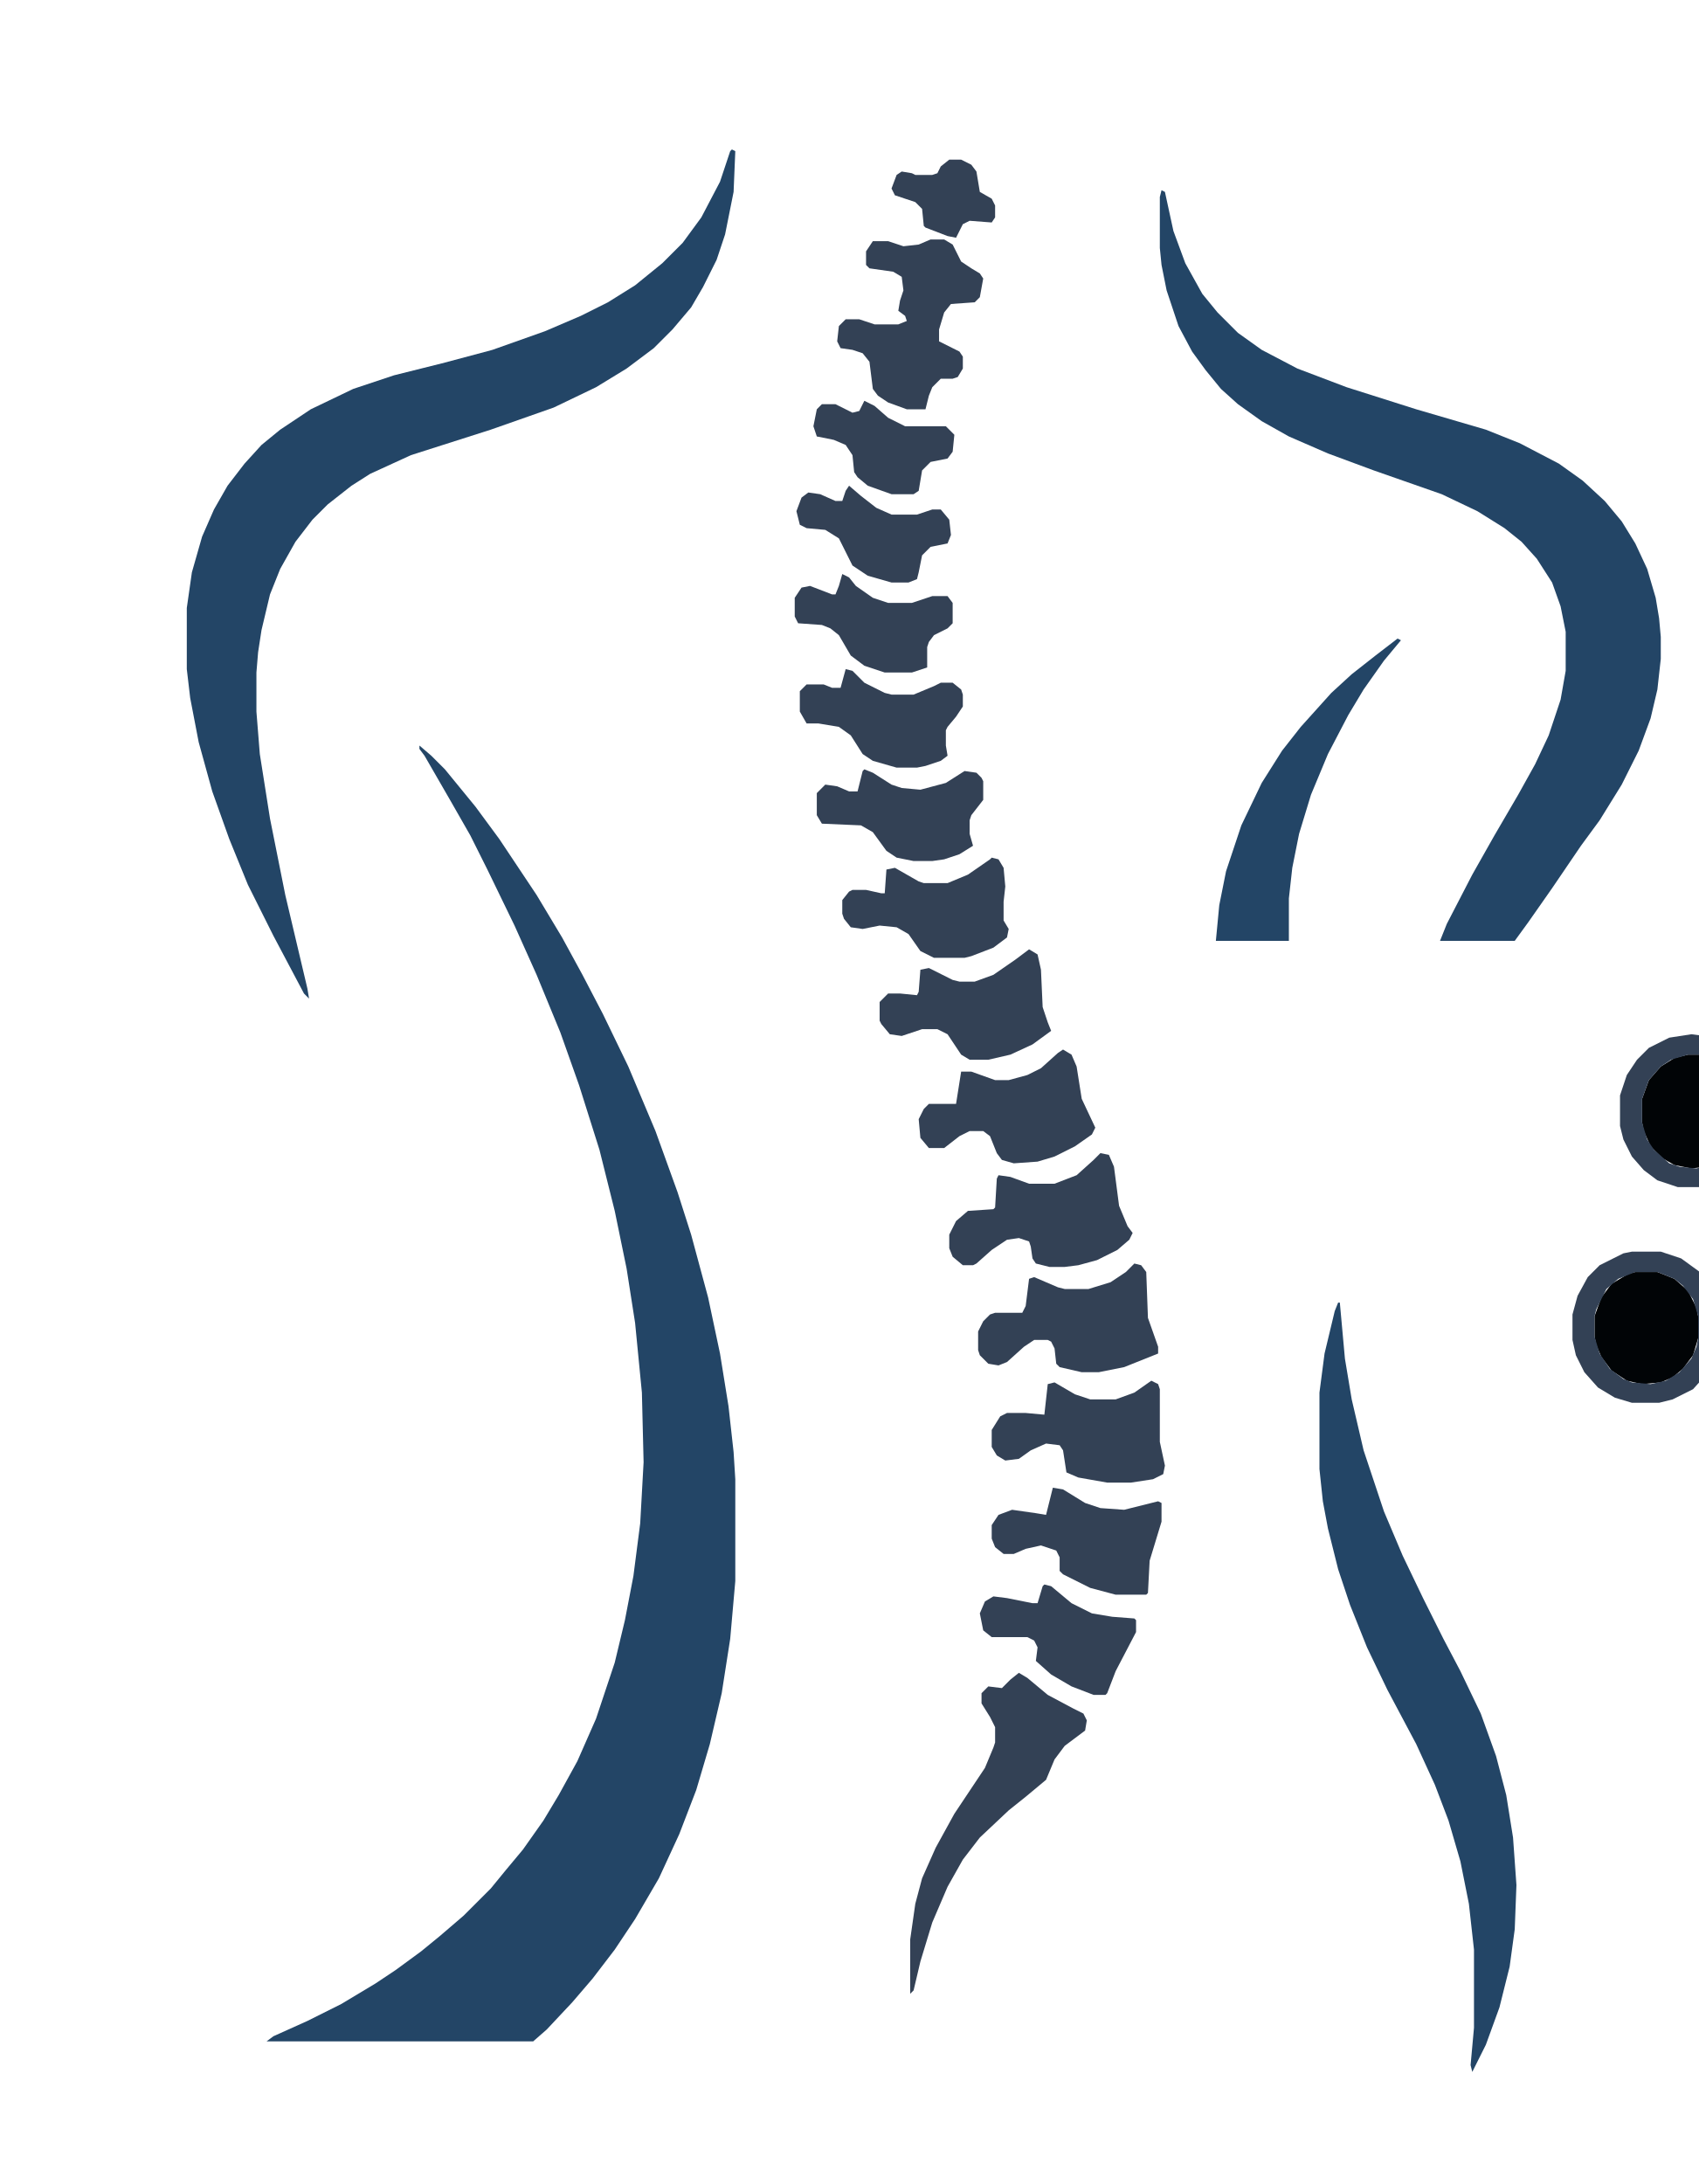
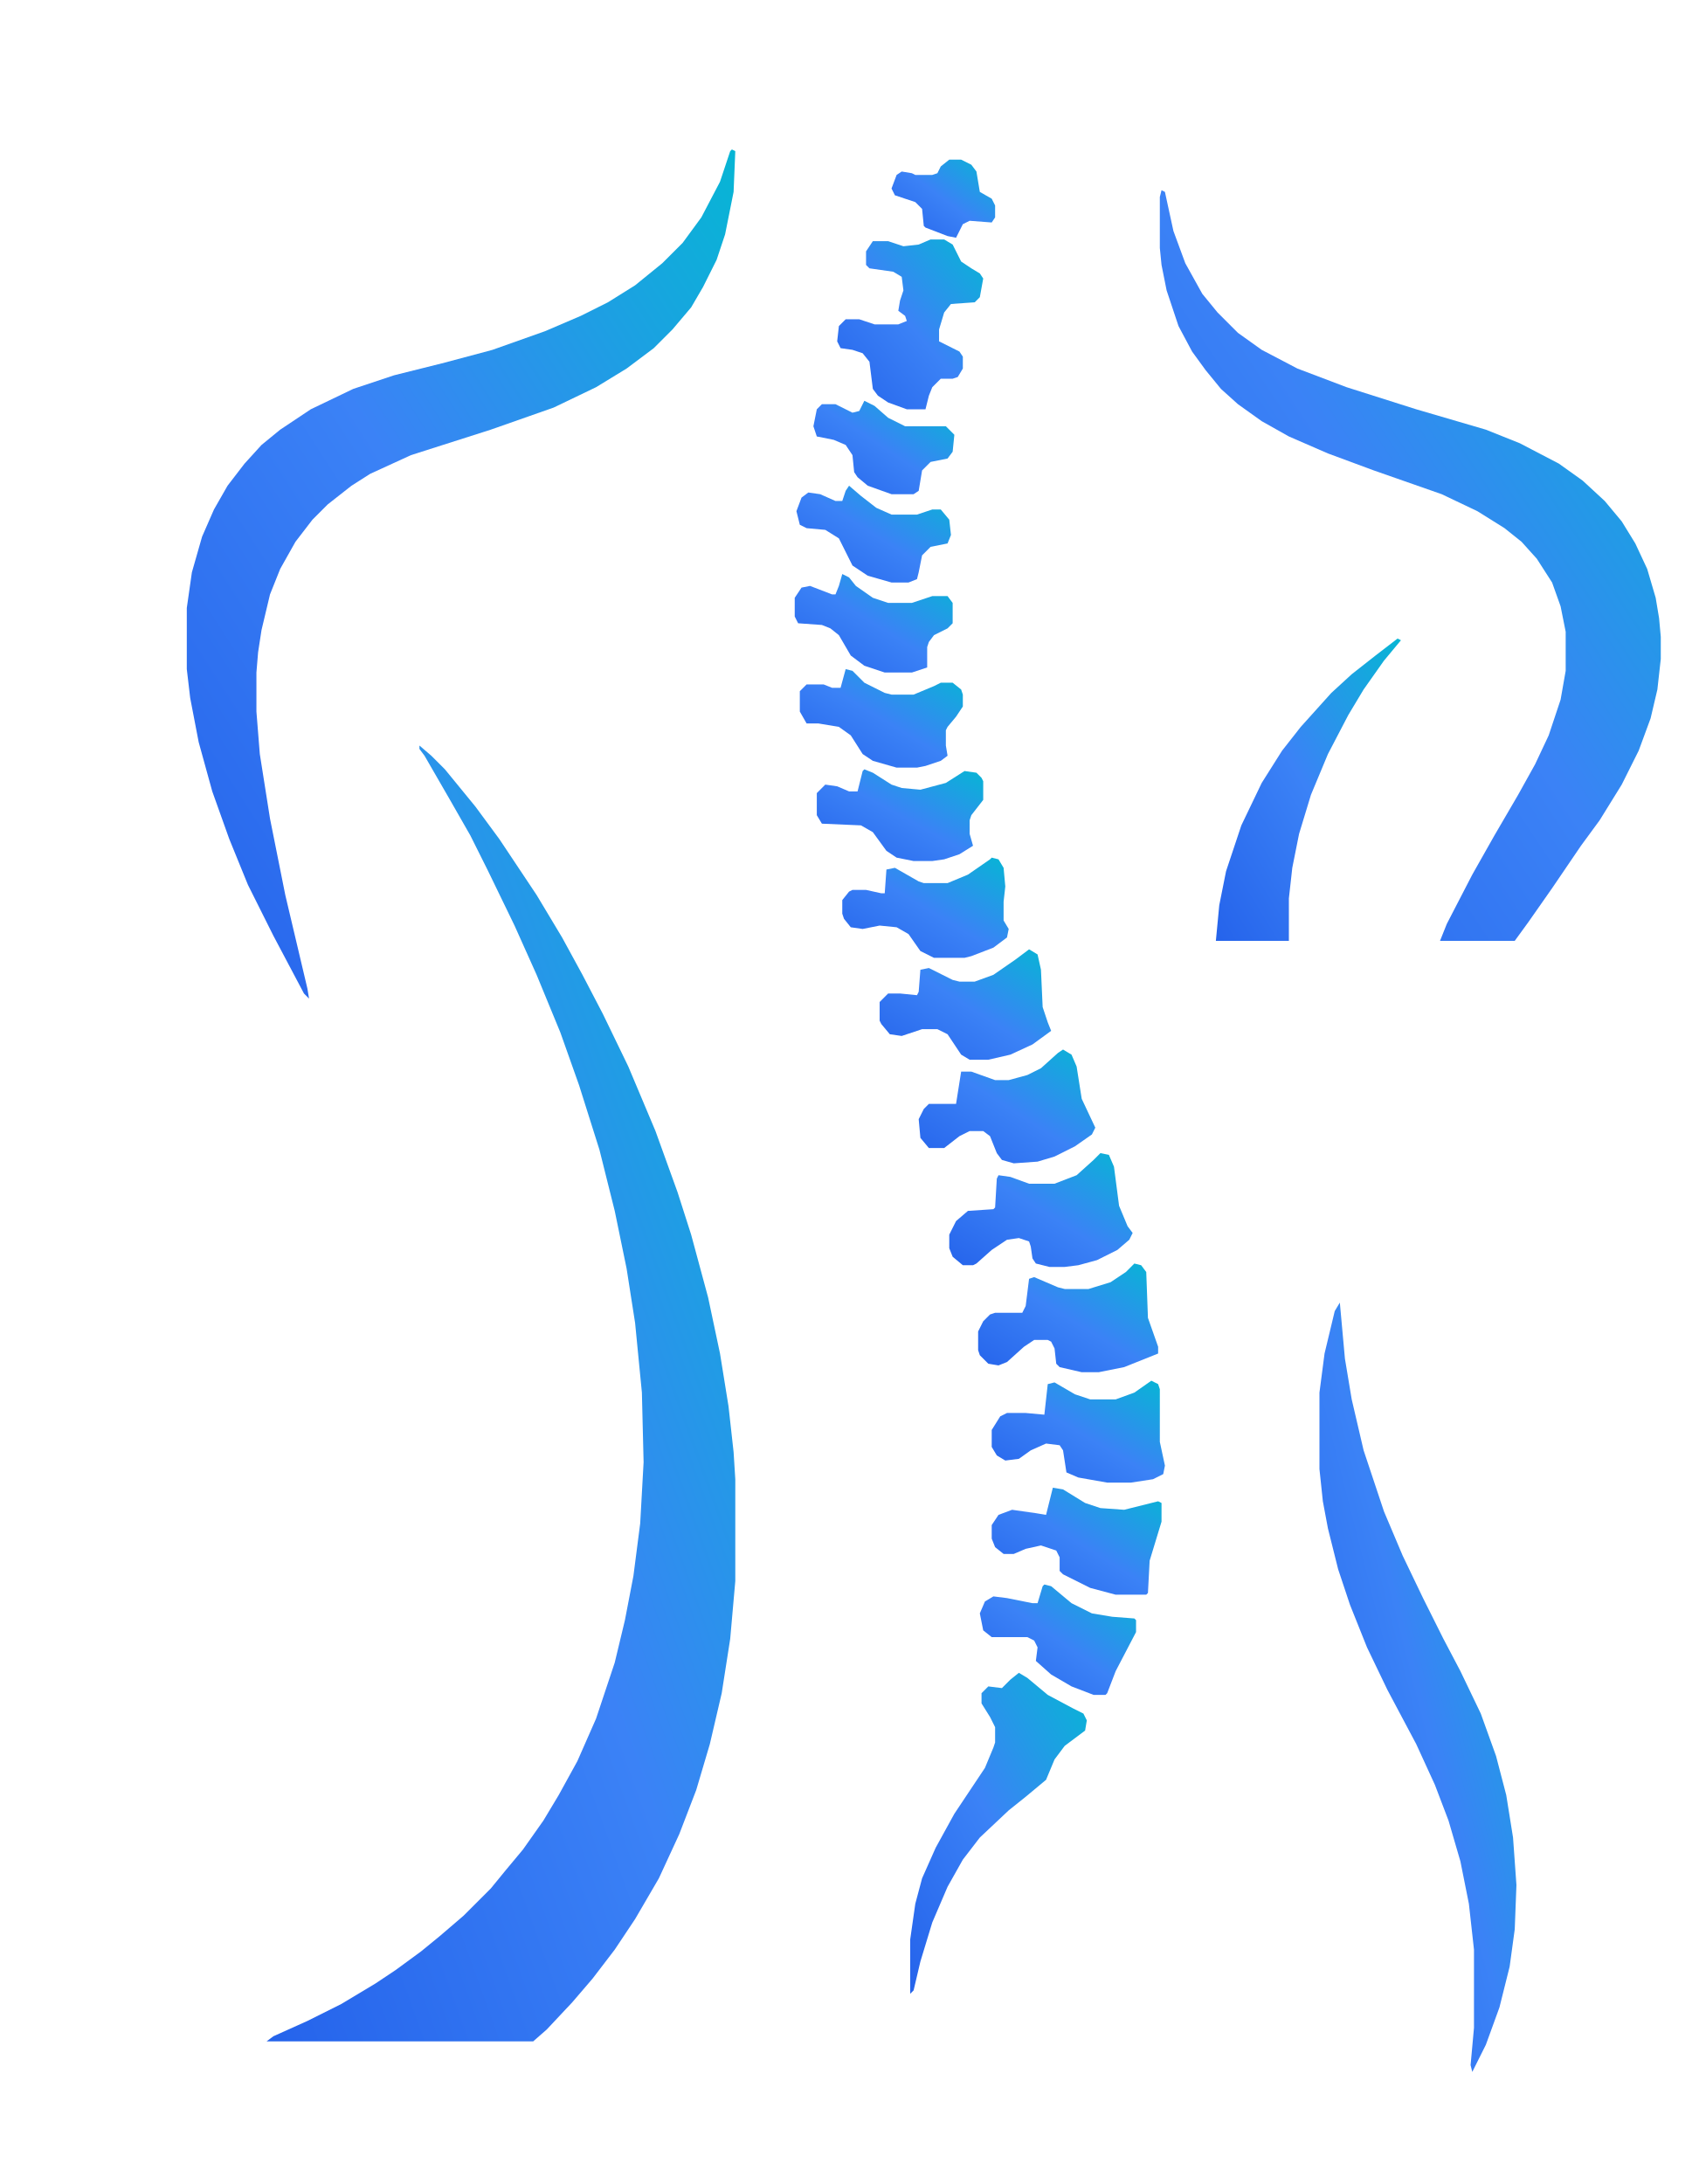
<svg xmlns="http://www.w3.org/2000/svg" version="1.1" viewBox="0 0 1000 1286" width="1000" height="1286" role="img" aria-label="Marca Roc Blanc" preserveAspectRatio="xMidYMid meet">
-   <path transform="translate(247,439)" d="m0 0 7 6 8 8 18 22 14 19 22 33 15 25 12 22 12 23 15 31 16 38 13 36 8 25 10 37 7 33 5 31 3 27 1 16v60l-3 34-5 32-7 30-8 27-10 26-12 26-14 24-12 18-13 17-12 14-15 16-8 7h-157l4-3 20-9 20-10 20-12 12-8 15-11 11-9 14-12 16-16 9-11 10-12 12-17 9-15 11-20 11-25 11-33 6-25 5-26 4-31 2-36-1-41-4-41-5-32-7-34-9-36-12-38-11-31-14-34-13-29-16-33-10-20-12-21-15-26-3-4z" fill="#234566" />
-   <path transform="translate(684,112)" d="m0 0 2 1 5 23 7 19 10 18 9 11 12 12 14 10 21 11 29 11 41 13 41 12 20 8 23 12 14 10 13 12 10 12 8 13 7 15 5 17 2 12 1 11v13l-2 18-4 17-7 19-10 20-13 21-11 15-17 25-14 20-8 11h-44l4-10 15-29 13-23 14-24 10-18 8-17 7-21 3-17v-23l-3-15-5-14-9-14-9-10-10-8-16-10-21-10-40-14-27-10-23-10-16-9-14-10-10-9-9-11-8-11-8-15-7-21-3-15-1-10v-30z" fill="#234566" />
-   <path transform="translate(431,88)" d="m0 0 2 1-1 24-5 25-5 15-8 16-7 12-11 13-11 11-16 12-18 11-25 12-37 13-47 15-24 11-11 7-14 11-9 9-10 13-9 16-6 15-5 21-2 13-1 12v23l2 25 6 38 9 45 13 55 1 6-3-3-18-34-15-30-11-27-10-28-8-29-5-26-2-17v-36l3-21 6-21 7-16 8-14 10-13 10-11 11-9 18-12 25-12 24-8 28-7 30-8 31-11 21-9 16-8 16-10 16-13 12-12 11-15 11-21 6-18z" fill="#234566" />
-   <path transform="translate(788,767)" d="m0 0h1l3 33 4 24 7 30 12 36 11 26 12 25 12 24 10 19 12 25 9 25 6 23 4 25 2 28-1 26-3 22-6 24-8 22-8 16-1-4 2-22v-46l-3-27-5-25-7-24-8-21-11-24-17-32-12-25-10-25-7-21-6-24-3-16-2-19v-45l3-23 6-25z" fill="#234566" />
-   <path transform="translate(823,376)" d="m0 0 2 1-10 12-12 17-9 15-12 23-10 24-7 23-4 20-2 18v25h-43l2-21 4-20 9-27 12-25 12-19 11-14 18-20 12-11 14-11z" fill="#234566" />
-   <path transform="translate(600,985)" d="m0 0 5 3 12 10 15 8 6 3 2 4-1 6-12 9-6 8-5 12-12 10-10 8-17 16-10 13-9 16-9 21-7 23-4 17-2 2v-32l3-21 4-15 8-18 11-20 18-27 5-12 1-3v-9l-3-6-5-8v-6l4-4 8 1 5-5z" fill="#334155" />
-   <path transform="translate(548,141)" d="m0 0h8l5 3 5 10 6 4 5 3 2 3-2 11-3 3-14 1-4 5-3 10v7l12 6 2 3v7l-3 5-3 1h-7l-5 5-2 5-2 8h-11l-11-4-6-4-3-4-2-16-4-5-6-2-7-1-2-4 1-9 4-4h8l9 3h14l5-2-1-3-4-3 1-6 2-6-1-8-5-3-14-2-2-2v-8l4-6h9l9 3 9-1z" fill="#334155" />
-   <path transform="translate(648,679)" d="m0 0 5 1 3 7 3 23 5 12 3 4-2 4-7 6-12 6-11 3-8 1h-9l-8-2-2-3-1-7-1-3-6-2-7 1-9 6-9 8-2 1h-6l-6-5-2-5v-8l4-8 7-6 15-1 1-1 1-17 1-2 7 1 11 4h15l13-5 10-9z" fill="#334155" />
-   <path transform="translate(668,744)" d="m0 0 4 1 3 4 1 27 6 17v4l-20 8-15 3h-10l-13-3-2-2-1-9-2-4-2-1h-8l-6 4-10 9-5 2-6-1-5-5-1-3v-11l3-6 4-4 3-1h16l2-4 2-16 3-1 14 6 4 1h14l13-4 9-6z" fill="#334155" />
-   <path transform="translate(626,618)" d="m0 0 5 3 3 7 3 19 8 17-2 4-10 7-12 6-10 3-14 1-7-2-3-4-4-10-4-3h-8l-6 3-9 7h-9l-5-6-1-11 3-6 3-3h16l3-19h6l14 5h8l11-3 8-4 10-9z" fill="#334155" />
-   <path transform="translate(678,813)" d="m0 0 4 2 1 3v31l3 14-1 5-6 3-13 2h-14l-17-3-7-3-2-13-2-3-8-1-9 4-7 5-8 1-5-3-3-5v-10l5-8 4-2h11l11 1 2-18 4-1 12 7 9 3h15l11-4z" fill="#334155" />
-   <path transform="translate(606,559)" d="m0 0 5 3 2 9 1 22 3 9 2 5-11 8-13 6-13 3h-11l-5-3-8-12-6-3h-9l-12 4-7-1-5-6-1-2v-11l5-5h7l10 1 1-2 1-13 5-1 14 7 4 1h9l11-4 13-9z" fill="#334155" />
-   <path transform="translate(620,876)" d="m0 0 6 1 13 8 9 3 14 1 20-5 2 1v11l-7 23-1 19-1 1h-18l-15-4-16-8-2-2v-8l-2-4-9-3-9 2-7 3h-6l-5-4-2-5v-8l4-6 8-3 14 2 6 1z" fill="#334155" />
-   <path transform="translate(584,505)" d="m0 0 4 1 3 5 1 11-1 9v11l3 5-1 5-8 6-13 5-4 1h-18l-8-4-7-10-7-4-10-1-10 2-7-1-4-5-1-3v-8l4-5 2-1h8l9 2h2l1-14 5-1 14 8 3 1h14l12-5 13-9z" fill="#334155" />
-   <path transform="translate(509,453)" d="m0 0 5 2 11 7 6 2 11 1 15-4 11-7 7 1 3 3 1 2v11l-7 9-1 3v8l2 7-8 5-9 3-7 1h-11l-10-2-6-4-8-11-7-4-23-1-3-5v-13l5-5 7 1 7 3h5l3-12z" fill="#334155" />
-   <path transform="translate(498,394)" d="m0 0 4 1 7 7 12 6 4 1h13l12-5 4-2h7l5 4 1 3v7l-4 6-5 6-1 2v9l1 6-4 3-9 3-5 1h-12l-14-4-6-4-7-11-7-5-12-2h-7l-4-7v-12l4-4h10l5 2h5z" fill="#334155" />
-   <path transform="translate(994,621)" d="m0 0h7l10 3 9 7 5 8 2 6 1 12-2 10-5 10-8 7-8 3-9 1-10-2-7-4-7-7-4-9-1-5v-14l4-11 7-8 8-5z" fill="#010406" />
-   <path transform="translate(963,749)" d="m0 0h13l10 4 8 7 5 10 1 5v13l-3 10-6 8-6 5-7 3-11 1-9-2-9-6-6-8-3-7-1-5v-12l4-11 6-8 10-6z" fill="#010406" />
-   <path transform="translate(615,933)" d="m0 0 4 1 12 10 12 6 12 2 13 1 1 1v7l-12 23-5 13-1 1h-7l-13-5-12-7-9-8 1-8-2-4-4-2h-21l-5-4-2-10 3-7 5-3 8 1 15 3h3l3-10z" fill="#334155" />
-   <path transform="translate(996,609)" d="m0 0 16 2 11 6 8 7 6 10 3 9 1 14-2 12-4 9-6 9-9 7-9 4-5 1h-18l-12-4-8-6-7-8-5-10-2-8v-18l4-12 6-9 7-7 12-6zm-2 12-10 3-6 4-7 8-4 11v14l3 10 4 6 9 8 6 2 10 1 12-3 8-6 6-9 2-6 1-12-2-10-4-8-5-6-8-5-8-2z" fill="#334155" />
-   <path transform="translate(961,737)" d="m0 0h17l12 4 11 8 7 10 4 11 1 5v14l-2 9-5 10-9 10-12 6-8 2h-16l-10-3-10-6-8-9-5-10-2-9v-15l3-11 6-11 7-7 14-7zm2 12-10 4-7 6-6 12-1 4v12l3 10 6 9 8 6 5 2 11 1 9-2 8-5 7-8 3-7 1-5v-13l-3-10-6-8-5-4-10-4z" fill="#334155" />
-   <path transform="translate(496,338)" d="m0 0 4 2 4 5 10 7 9 3h14l12-4h9l3 4v12l-3 3-8 4-3 4-1 3v12l-9 3h-16l-12-4-8-6-7-12-5-4-5-2-14-1-2-4v-11l4-6 5-1 13 5h2l2-5z" fill="#334155" />
-   <path transform="translate(500,286)" d="m0 0 7 6 9 7 9 4h15l9-3h5l5 6 1 9-2 5-10 2-5 5-2 10-1 4-5 2h-10l-14-4-9-6-8-16-8-5-11-1-4-2-2-8 3-8 4-3 7 1 9 4h4l2-6z" fill="#334155" />
-   <path transform="translate(509,236)" d="m0 0 6 3 8 7 10 5h24l5 5-1 10-3 4-10 2-5 5-2 12-3 2h-13l-14-5-6-5-2-3-1-10-4-6-7-3-10-2-2-6 2-10 3-3h8l10 5 4-1z" fill="#334155" />
-   <path transform="translate(559,94)" d="m0 0h7l6 3 3 4 2 12 7 4 2 4v7l-2 3-13-1-4 2-4 8-5-1-13-5-1-1-1-10-4-4-12-4-2-4 3-8 3-2 6 1 2 1h10l3-1 2-4z" fill="#334155" />
+   <defs>
+     <linearGradient id="roc-blanc-logo-gradient" x1="0%" y1="100%" x2="100%" y2="0%">
+       <stop offset="0%" stop-color="#2563eb" />
+       <stop offset="50%" stop-color="#3b82f6" />
+       <stop offset="100%" stop-color="#06b6d4" />
+     </linearGradient>
+   </defs>
+   <g fill="url(#roc-blanc-logo-gradient)">
+     <path transform="translate(247,439)" d="m0 0 7 6 8 8 18 22 14 19 22 33 15 25 12 22 12 23 15 31 16 38 13 36 8 25 10 37 7 33 5 31 3 27 1 16v60l-3 34-5 32-7 30-8 27-10 26-12 26-14 24-12 18-13 17-12 14-15 16-8 7h-157l4-3 20-9 20-10 20-12 12-8 15-11 11-9 14-12 16-16 9-11 10-12 12-17 9-15 11-20 11-25 11-33 6-25 5-26 4-31 2-36-1-41-4-41-5-32-7-34-9-36-12-38-11-31-14-34-13-29-16-33-10-20-12-21-15-26-3-4z" />
+     <path transform="translate(684,112)" d="m0 0 2 1 5 23 7 19 10 18 9 11 12 12 14 10 21 11 29 11 41 13 41 12 20 8 23 12 14 10 13 12 10 12 8 13 7 15 5 17 2 12 1 11v13l-2 18-4 17-7 19-10 20-13 21-11 15-17 25-14 20-8 11h-44l4-10 15-29 13-23 14-24 10-18 8-17 7-21 3-17v-23l-3-15-5-14-9-14-9-10-10-8-16-10-21-10-40-14-27-10-23-10-16-9-14-10-10-9-9-11-8-11-8-15-7-21-3-15-1-10v-30z" />
+     <path transform="translate(431,88)" d="m0 0 2 1-1 24-5 25-5 15-8 16-7 12-11 13-11 11-16 12-18 11-25 12-37 13-47 15-24 11-11 7-14 11-9 9-10 13-9 16-6 15-5 21-2 13-1 12v23l2 25 6 38 9 45 13 55 1 6-3-3-18-34-15-30-11-27-10-28-8-29-5-26-2-17v-36l3-21 6-21 7-16 8-14 10-13 10-11 11-9 18-12 25-12 24-8 28-7 30-8 31-11 21-9 16-8 16-10 16-13 12-12 11-15 11-21 6-18z" />
+     <path transform="translate(788,767)" d="m1 0 3 33 4 24 7 30 12 36 11 26 12 25 12 24 10 19 12 25 9 25 6 23 4 25 2 28-1 26-3 22-6 24-8 22-8 16-1-4 2-22v-46l-3-27-5-25-7-24-8-21-11-24-17-32-12-25-10-25-7-21-6-24-3-16-2-19v-45l3-23 6-25z" />
+     <path transform="translate(823,376)" d="m0 0 2 1-10 12-12 17-9 15-12 23-10 24-7 23-4 20-2 18v25h-43l2-21 4-20 9-27 12-25 12-19 11-14 18-20 12-11 14-11z" />
+     <path transform="translate(600,985)" d="m0 0 5 3 12 10 15 8 6 3 2 4-1 6-12 9-6 8-5 12-12 10-10 8-17 16-10 13-9 16-9 21-7 23-4 17-2 2v-32l3-21 4-15 8-18 11-20 18-27 5-12 1-3v-9l-3-6-5-8v-6l4-4 8 1 5-5z" />
+     <path transform="translate(548,141)" d="m0 0h8l5 3 5 10 6 4 5 3 2 3-2 11-3 3-14 1-4 5-3 10v7l12 6 2 3v7l-3 5-3 1h-7l-5 5-2 5-2 8h-11l-11-4-6-4-3-4-2-16-4-5-6-2-7-1-2-4 1-9 4-4h8l9 3h14l5-2-1-3-4-3 1-6 2-6-1-8-5-3-14-2-2-2v-8l4-6h9l9 3 9-1z" />
+     <path transform="translate(648,679)" d="m0 0 5 1 3 7 3 23 5 12 3 4-2 4-7 6-12 6-11 3-8 1h-9l-8-2-2-3-1-7-1-3-6-2-7 1-9 6-9 8-2 1h-6l-6-5-2-5v-8l4-8 7-6 15-1 1-1 1-17 1-2 7 1 11 4h15l13-5 10-9z" />
+     <path transform="translate(668,744)" d="m0 0 4 1 3 4 1 27 6 17v4l-20 8-15 3h-10l-13-3-2-2-1-9-2-4-2-1h-8l-6 4-10 9-5 2-6-1-5-5-1-3v-11l3-6 4-4 3-1h16l2-4 2-16 3-1 14 6 4 1h14l13-4 9-6z" />
+     <path transform="translate(626,618)" d="m0 0 5 3 3 7 3 19 8 17-2 4-10 7-12 6-10 3-14 1-7-2-3-4-4-10-4-3h-8l-6 3-9 7h-9l-5-6-1-11 3-6 3-3h16l3-19h6l14 5h8l11-3 8-4 10-9z" />
+     <path transform="translate(678,813)" d="m0 0 4 2 1 3v31l3 14-1 5-6 3-13 2h-14l-17-3-7-3-2-13-2-3-8-1-9 4-7 5-8 1-5-3-3-5v-10l5-8 4-2h11l11 1 2-18 4-1 12 7 9 3h15l11-4z" />
+     <path transform="translate(606,559)" d="m0 0 5 3 2 9 1 22 3 9 2 5-11 8-13 6-13 3h-11l-5-3-8-12-6-3h-9l-12 4-7-1-5-6-1-2v-11l5-5h7l10 1 1-2 1-13 5-1 14 7 4 1h9l11-4 13-9z" />
+     <path transform="translate(620,876)" d="m0 0 6 1 13 8 9 3 14 1 20-5 2 1v11l-7 23-1 19-1 1h-18l-15-4-16-8-2-2v-8l-2-4-9-3-9 2-7 3h-6l-5-4-2-5v-8l4-6 8-3 14 2 6 1z" />
+     <path transform="translate(584,505)" d="m0 0 4 1 3 5 1 11-1 9v11l3 5-1 5-8 6-13 5-4 1h-18l-8-4-7-10-7-4-10-1-10 2-7-1-4-5-1-3v-8l4-5 2-1h8l9 2h2l1-14 5-1 14 8 3 1h14l12-5 13-9z" />
+     <path transform="translate(509,453)" d="m0 0 5 2 11 7 6 2 11 1 15-4 11-7 7 1 3 3 1 2v11l-7 9-1 3v8l2 7-8 5-9 3-7 1h-11l-10-2-6-4-8-11-7-4-23-1-3-5v-13l5-5 7 1 7 3h5l3-12z" />
+     <path transform="translate(498,394)" d="m0 0 4 1 7 7 12 6 4 1h13l12-5 4-2h7l5 4 1 3v7l-4 6-5 6-1 2v9l1 6-4 3-9 3-5 1h-12l-14-4-6-4-7-11-7-5-12-2h-7l-4-7v-12l4-4h10l5 2h5z" />
+     <path transform="translate(615,933)" d="m0 0 4 1 12 10 12 6 12 2 13 1 1 1v7l-12 23-5 13-1 1h-7l-13-5-12-7-9-8 1-8-2-4-4-2h-21l-5-4-2-10 3-7 5-3 8 1 15 3h3l3-10z" />
+     <path transform="translate(496,338)" d="m0 0 4 2 4 5 10 7 9 3h14l12-4h9l3 4v12l-3 3-8 4-3 4-1 3v12l-9 3h-16l-12-4-8-6-7-12-5-4-5-2-14-1-2-4v-11l4-6 5-1 13 5h2l2-5z" />
+     <path transform="translate(500,286)" d="m0 0 7 6 9 7 9 4h15l9-3h5l5 6 1 9-2 5-10 2-5 5-2 10-1 4-5 2h-10l-14-4-9-6-8-16-8-5-11-1-4-2-2-8 3-8 4-3 7 1 9 4h4l2-6z" />
+     <path transform="translate(509,236)" d="m0 0 6 3 8 7 10 5h24l5 5-1 10-3 4-10 2-5 5-2 12-3 2h-13l-14-5-6-5-2-3-1-10-4-6-7-3-10-2-2-6 2-10 3-3h8l10 5 4-1z" />
+     <path transform="translate(559,94)" d="m0 0h7l6 3 3 4 2 12 7 4 2 4v7l-2 3-13-1-4 2-4 8-5-1-13-5-1-1-1-10-4-4-12-4-2-4 3-8 3-2 6 1 2 1h10l3-1 2-4z" />
+   </g>
</svg>
